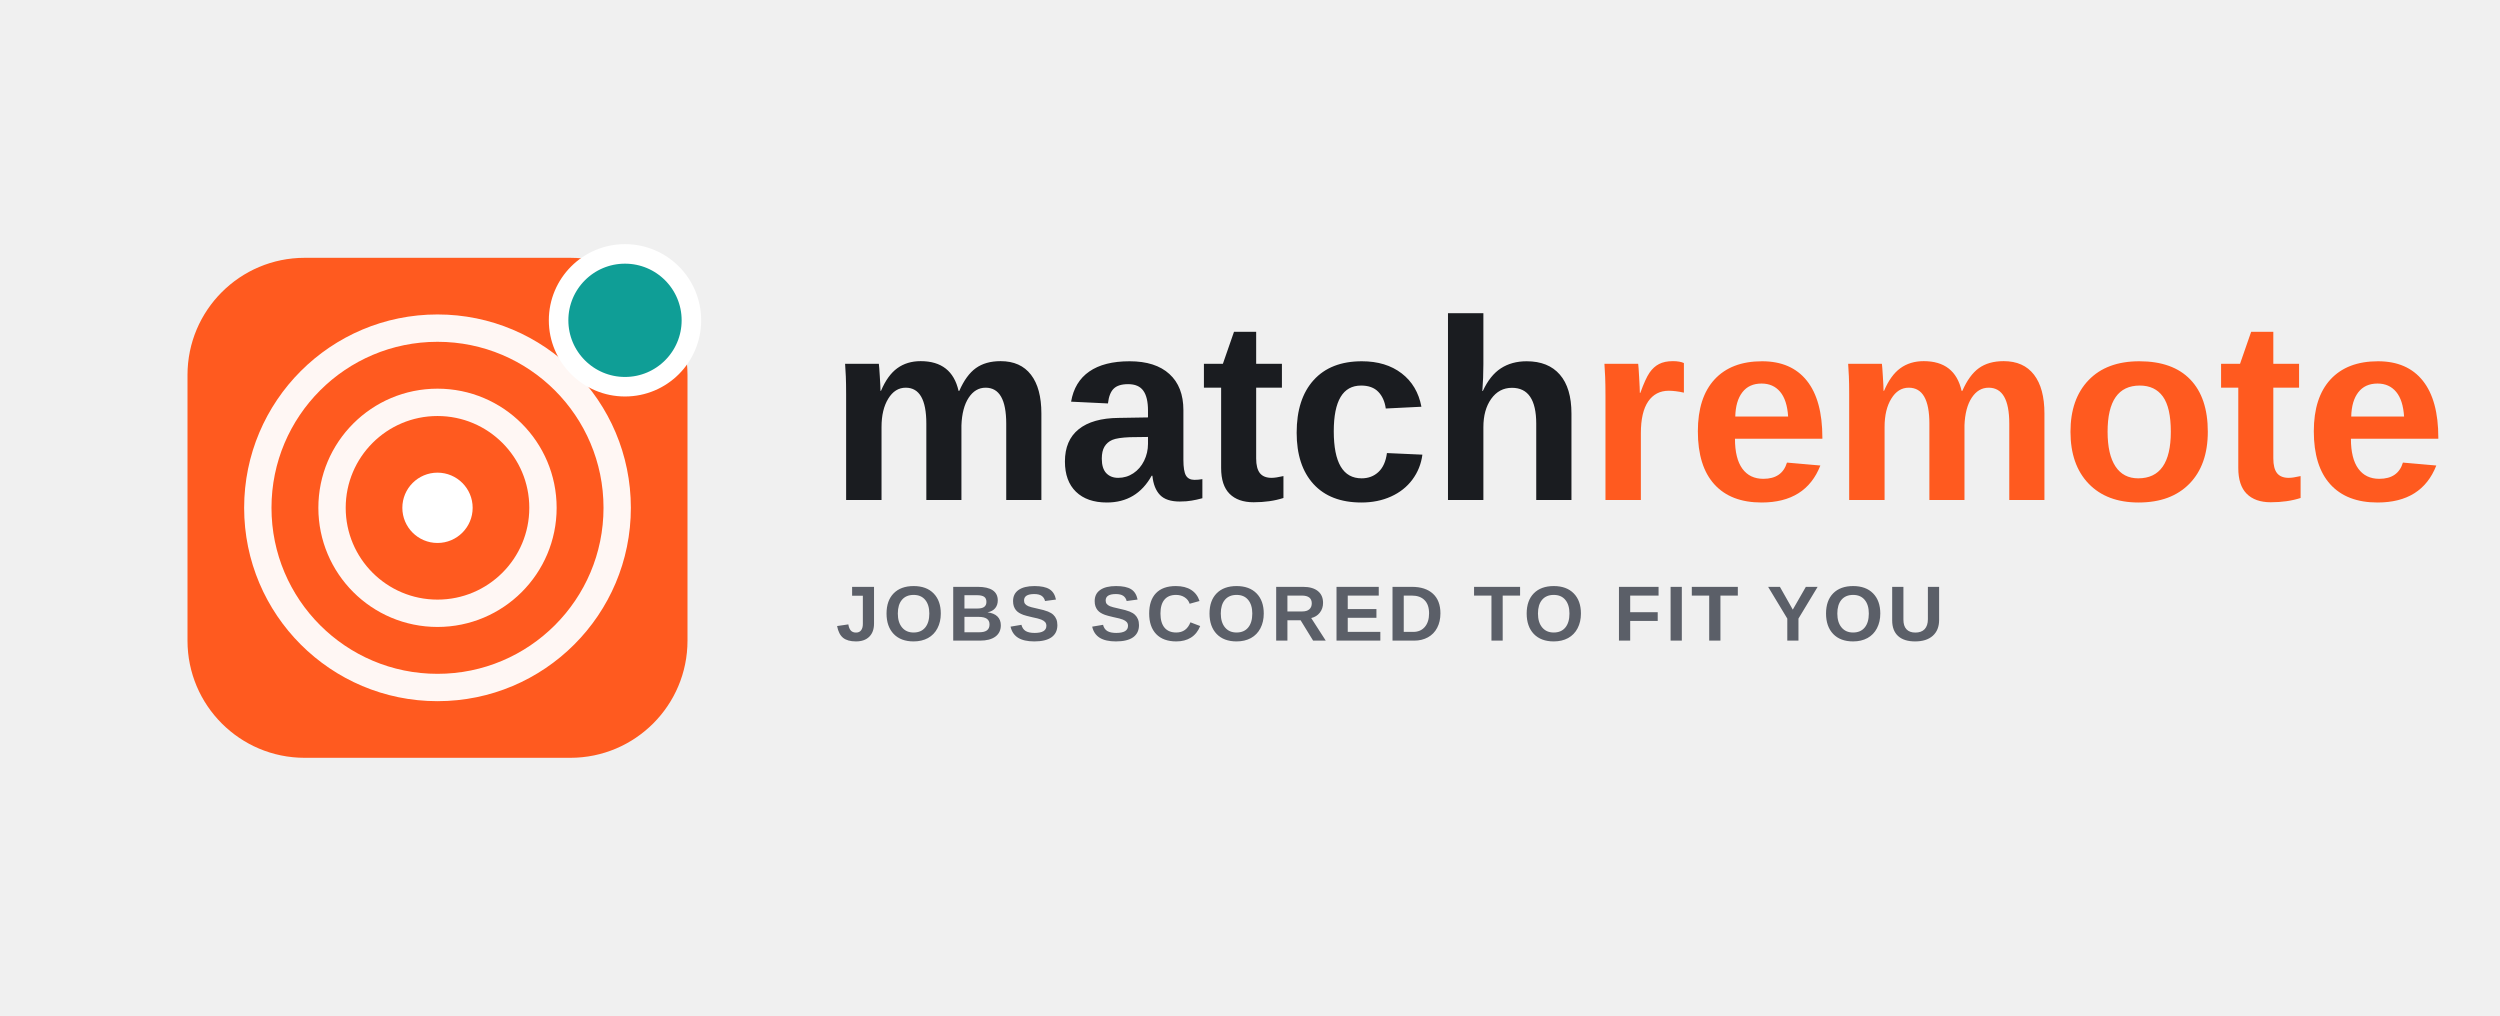
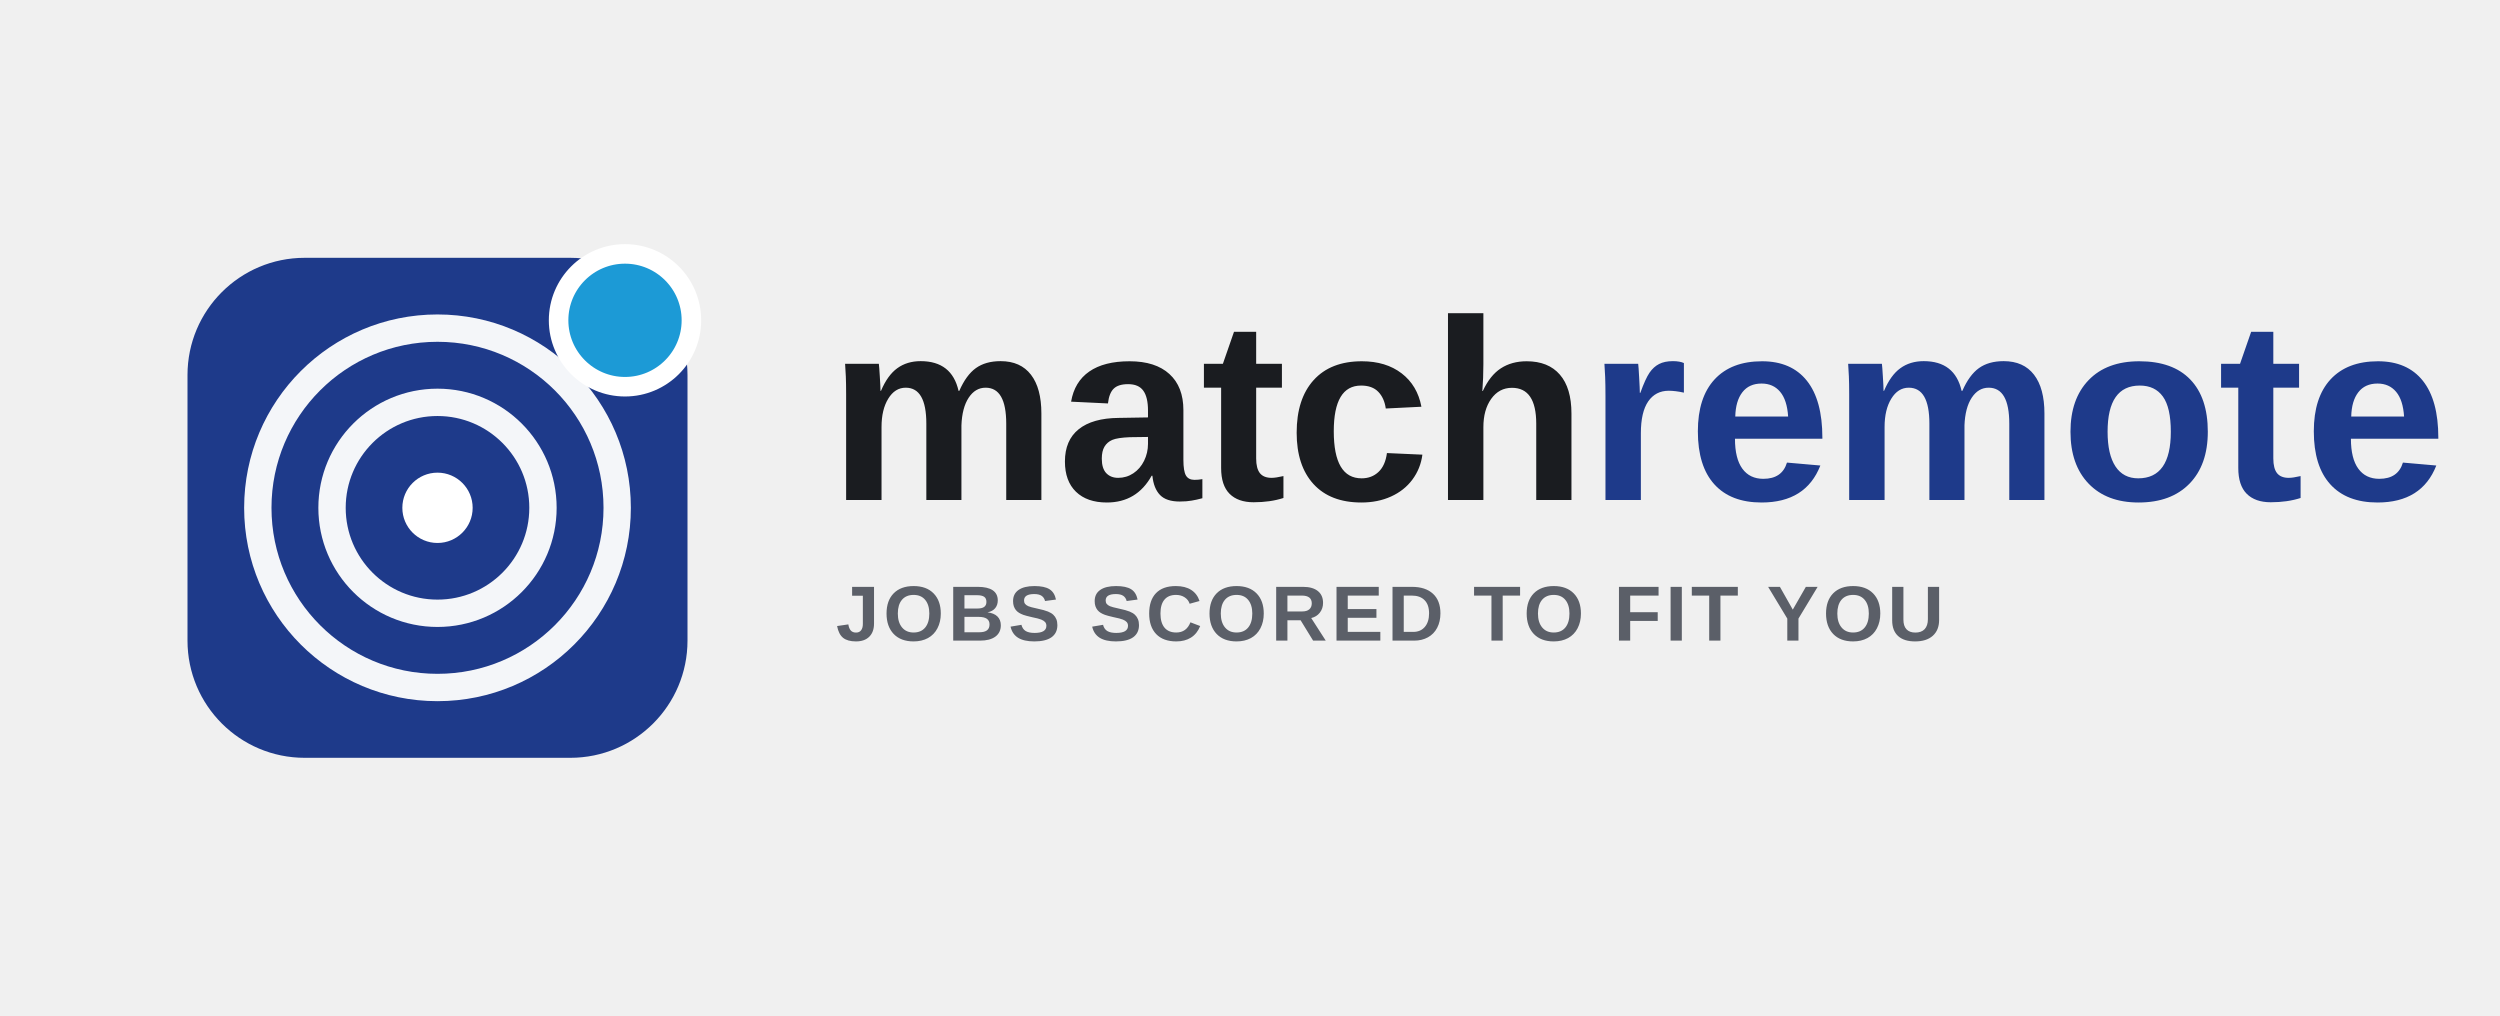
<svg xmlns="http://www.w3.org/2000/svg" viewBox="0 0 640 260" role="img" aria-label="matchremote logo">
  <g transform="translate(48,66)">
-     <rect x="0" y="0" width="128" height="128" rx="30" fill="#FF5A1F" />
+     <rect x="0" y="0" width="128" height="128" rx="30" fill="#1E3A8A" />
    <circle cx="64" cy="64" r="46" fill="none" stroke="#FFFFFF" stroke-width="7" opacity="0.95" />
    <circle cx="64" cy="64" r="27" fill="none" stroke="#FFFFFF" stroke-width="7" opacity="0.95" />
    <circle cx="64" cy="64" r="9" fill="#FFFFFF" />
-     <circle cx="112" cy="16" r="17" fill="#0F9E96" stroke="#FFFFFF" stroke-width="5" />
+     <circle cx="112" cy="16" r="17" fill="#1C9AD6" stroke="#FFFFFF" stroke-width="5" />
  </g>
-   <text x="212" y="128" font-family="Bricolage Grotesque, Poppins, Arial, sans-serif" font-weight="800" font-size="66" fill="#1A1C20">match<tspan fill="#FF5A1F">remote</tspan>
+   <text x="212" y="128" font-family="Bricolage Grotesque, Poppins, Arial, sans-serif" font-weight="800" font-size="66" fill="#1A1C20">match<tspan fill="#1E3A8A">remote</tspan>
  </text>
  <text x="214" y="164" font-family="Poppins, Arial, sans-serif" font-weight="600" font-size="20" letter-spacing="1" fill="#5B5F68">JOBS SCORED TO FIT YOU</text>
</svg>
